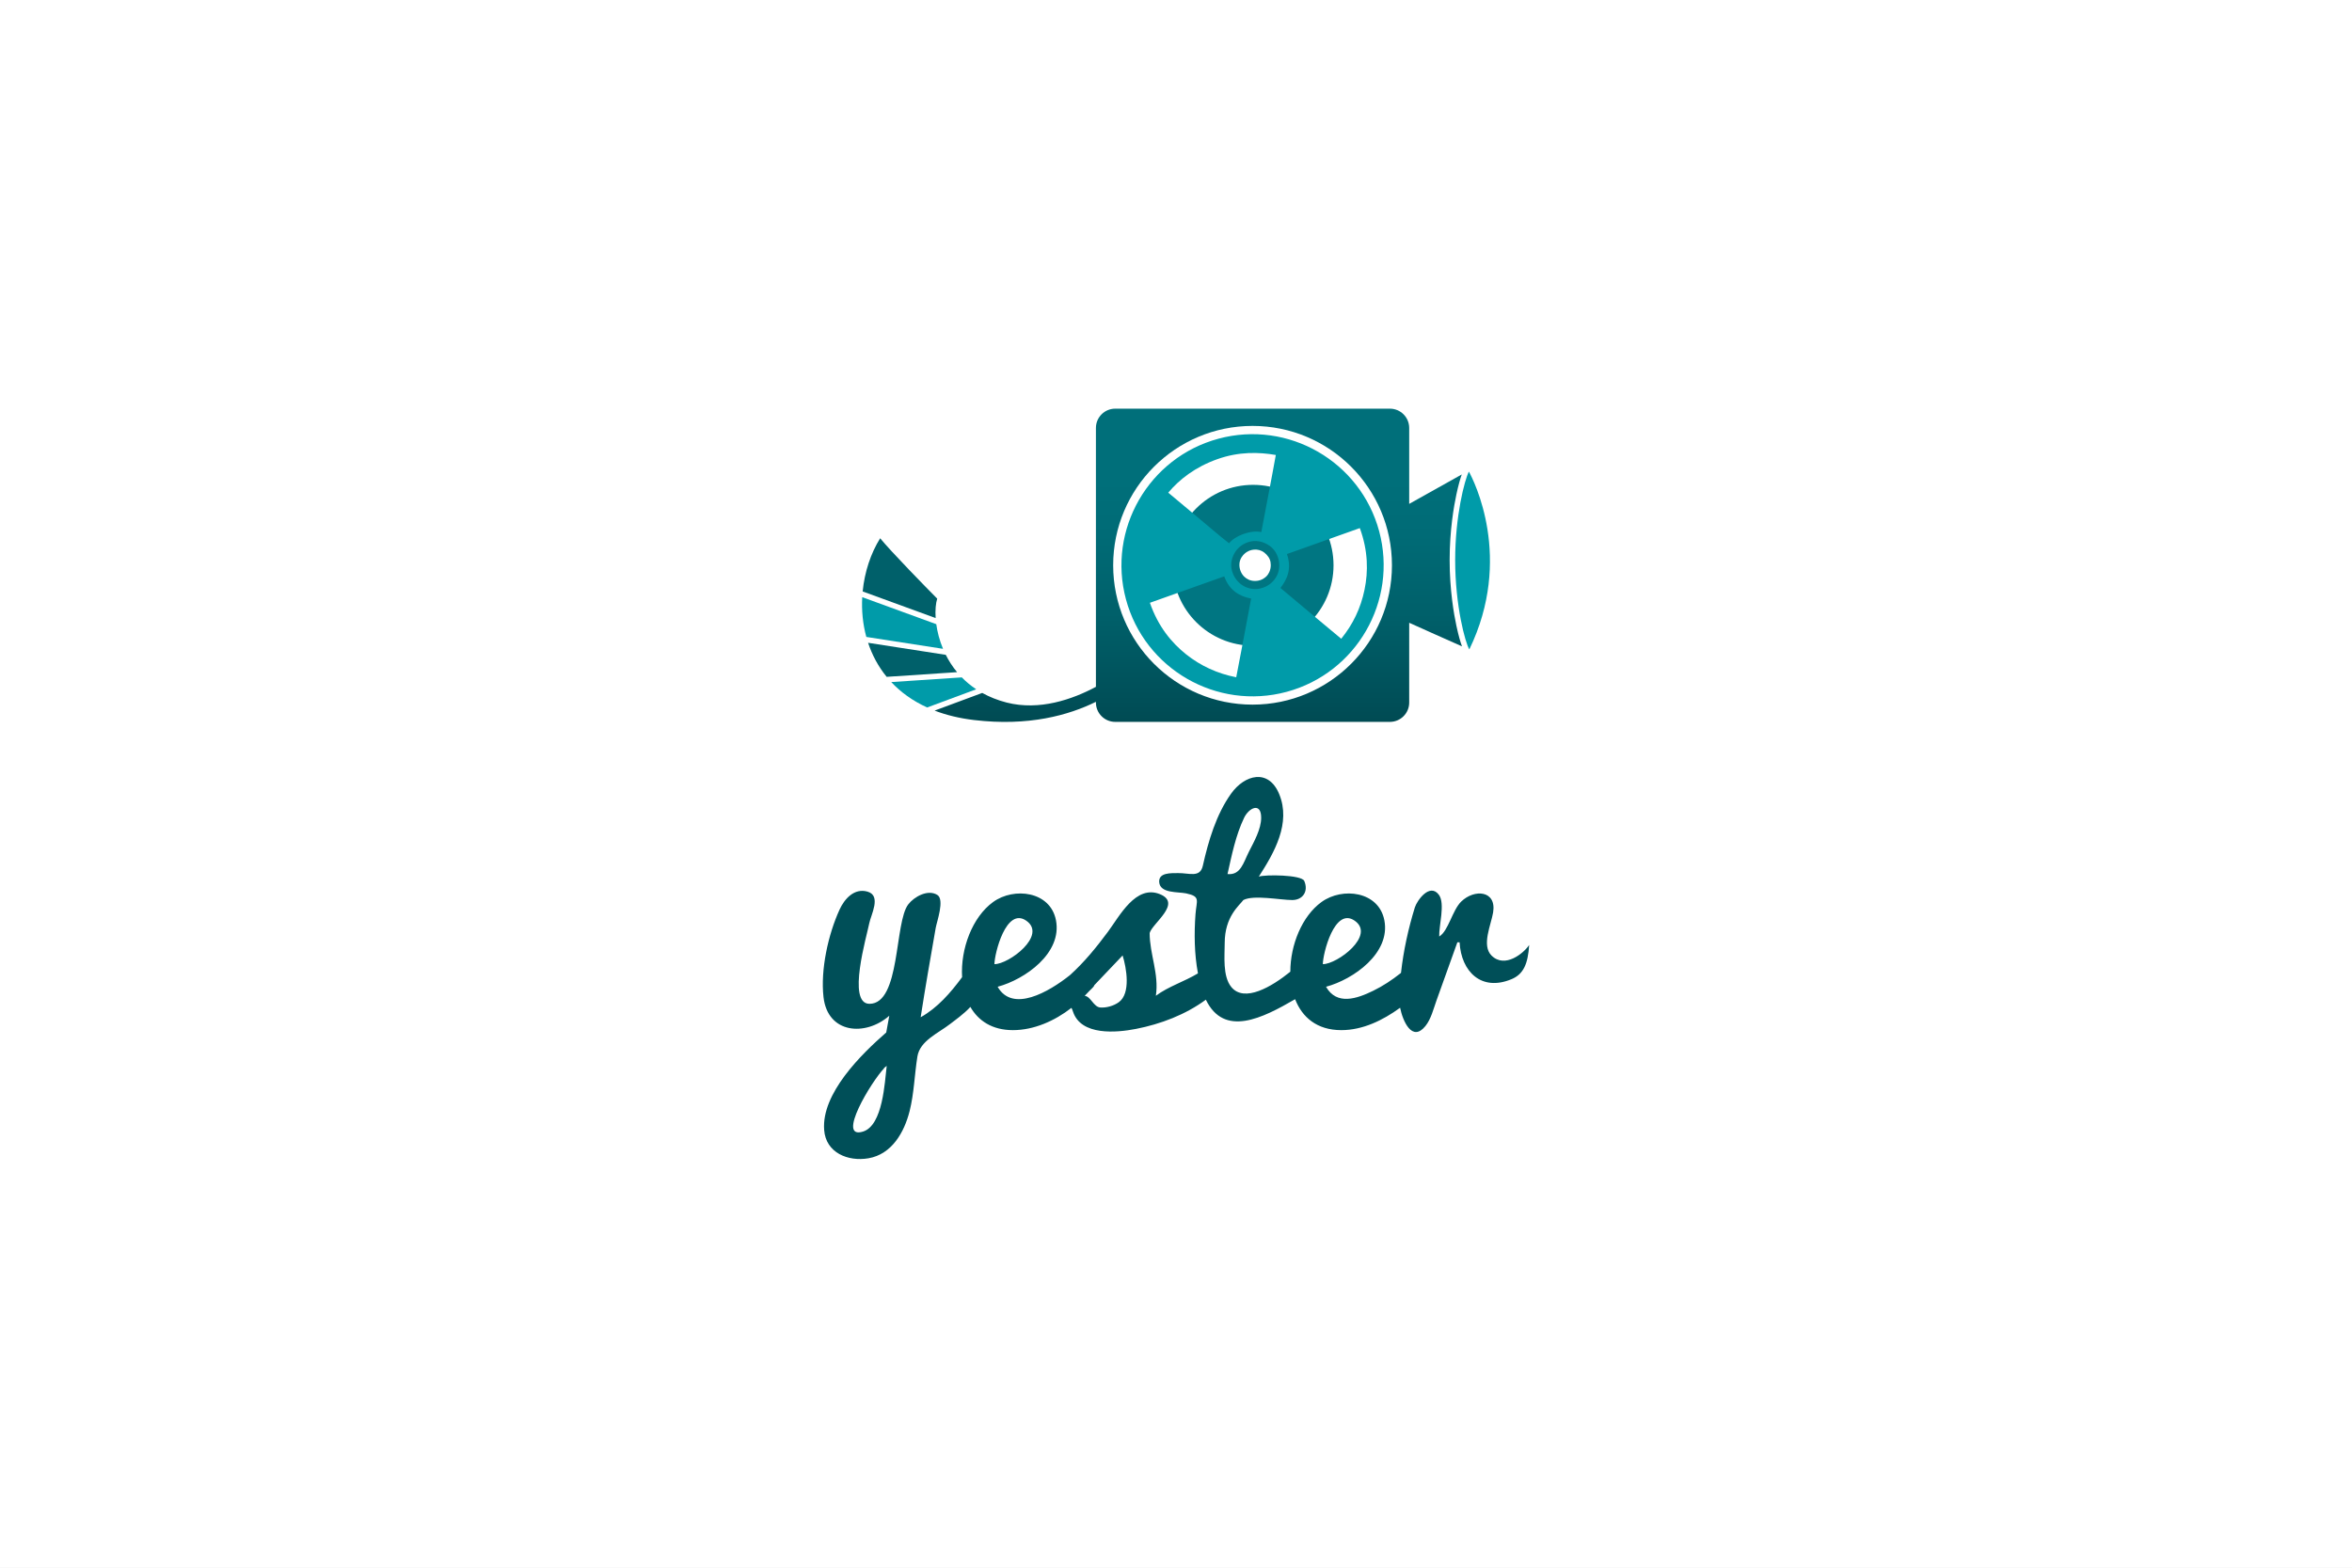
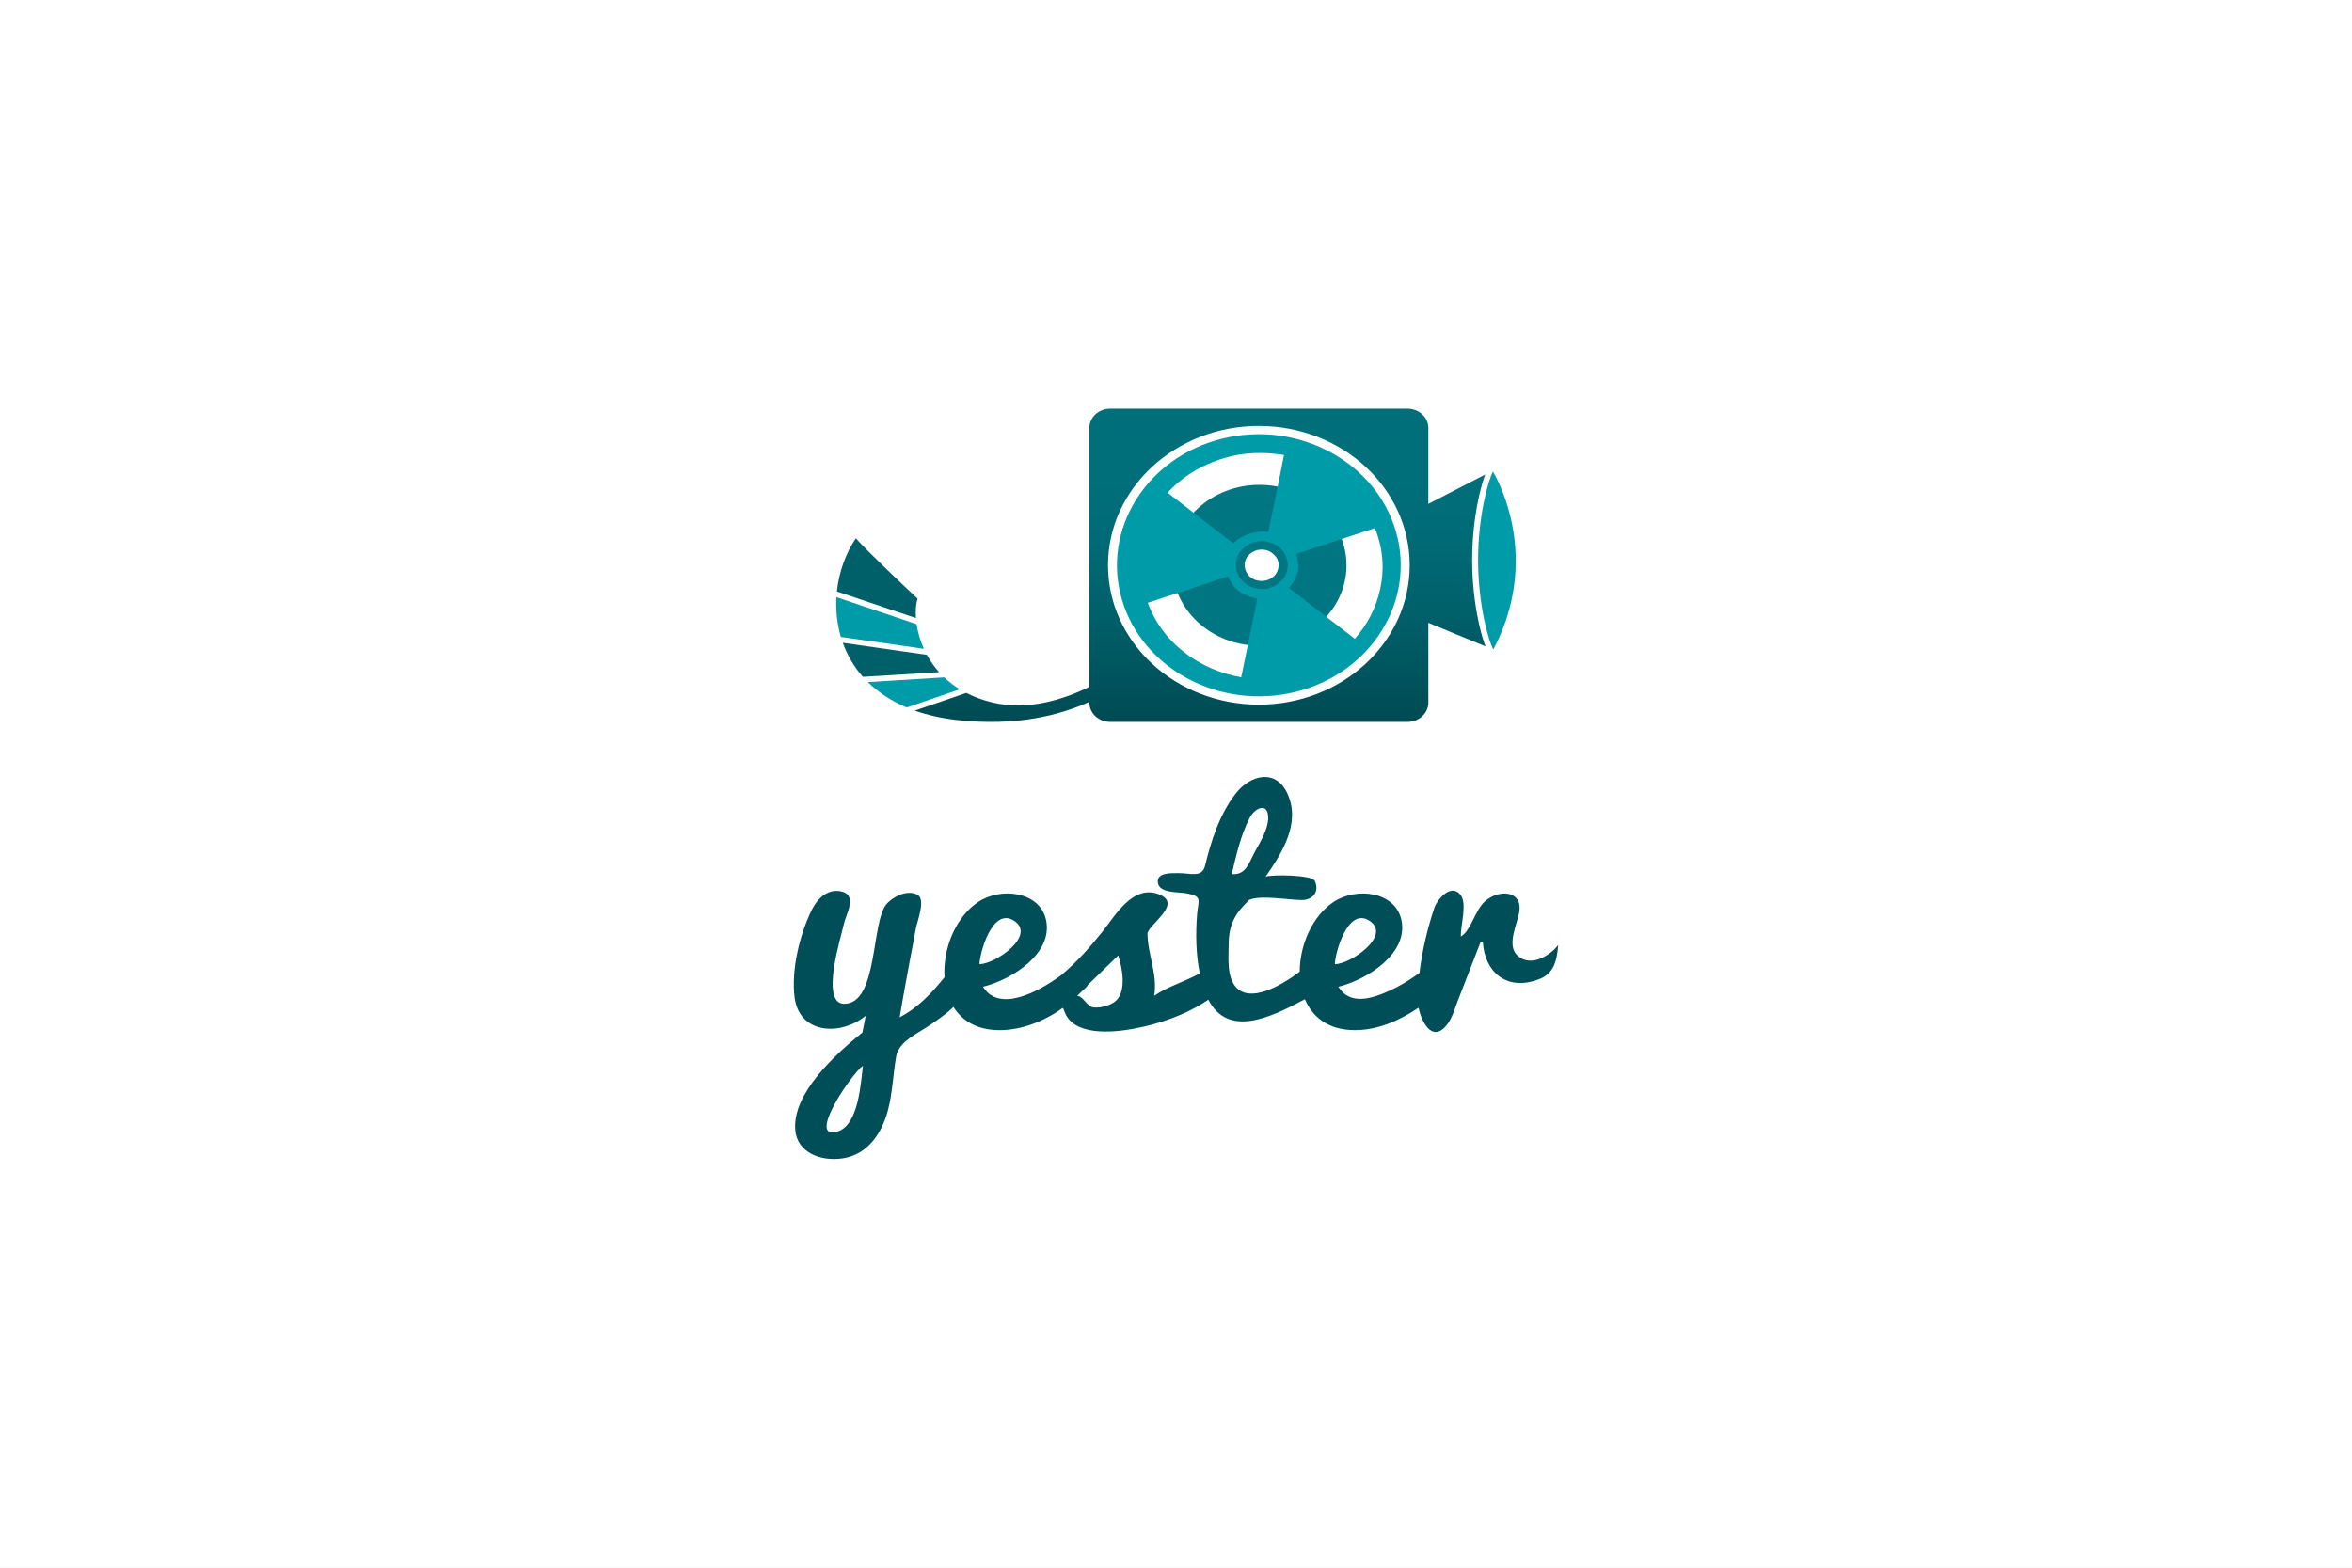
<svg xmlns="http://www.w3.org/2000/svg" xmlns:xlink="http://www.w3.org/1999/xlink" width="960" height="640" id="svg2" version="1.1">
  <defs id="defs4">
    <linearGradient id="linearGradient3006">
      <stop style="stop-color:#999999;stop-opacity:1;" offset="0" id="stop3008" />
      <stop style="stop-color:#ffffff;stop-opacity:1" offset="1" id="stop3010" />
    </linearGradient>
    <linearGradient xlink:href="#linearGradient3006" id="linearGradient3012" x1="-3.143" y1="-5.179" x2="-4.165" y2="-5.344" gradientUnits="userSpaceOnUse" />
    <linearGradient gradientTransform="matrix(0.9204577,0,0,0.7923052,-0.3082857,-1.079246)" xlink:href="#linearGradient3006-7" id="linearGradient3012-1" x1="-3.115" y1="-5.011" x2="-3.75" y2="-5.423" gradientUnits="userSpaceOnUse" />
    <linearGradient id="linearGradient3006-7">
      <stop style="stop-color:#d1dce2;stop-opacity:1" offset="0" id="stop3008-4" />
      <stop style="stop-color:#ffffff;stop-opacity:1" offset="1" id="stop3010-0" />
    </linearGradient>
    <linearGradient xlink:href="#linearGradient3180" id="linearGradient3066" gradientUnits="userSpaceOnUse" x1="107.076" y1="918.77" x2="22.476" y2="1086.455" />
    <linearGradient id="linearGradient3180">
      <stop style="stop-color:#d1dce2;stop-opacity:1" offset="0" id="stop3182" />
      <stop style="stop-color:#ffffff;stop-opacity:1" offset="1" id="stop3184" />
    </linearGradient>
    <linearGradient id="SVGID_1_" gradientUnits="userSpaceOnUse" x1="521.499" y1="442.962" x2="521.499" y2="207.45">
      <stop offset="0" style="stop-color:#004A52" id="stop14" />
      <stop offset="0.08" style="stop-color:#004E57" id="stop16" />
      <stop offset="0.456" style="stop-color:#00606A" id="stop18" />
      <stop offset="0.776" style="stop-color:#006B76" id="stop20" />
      <stop offset="1" style="stop-color:#006F7A" id="stop22" />
    </linearGradient>
    <linearGradient xlink:href="#linearGradient3180" id="linearGradient3062" gradientUnits="userSpaceOnUse" x1="107.076" y1="918.77" x2="22.476" y2="1086.455" />
    <linearGradient y2="1086.455" x2="22.476" y1="918.77" x1="107.076" gradientUnits="userSpaceOnUse" id="linearGradient3072" xlink:href="#linearGradient3180" />
    <linearGradient y2="1086.455" x2="22.476" y1="918.77" x1="107.076" gradientUnits="userSpaceOnUse" id="linearGradient3128" xlink:href="#linearGradient3180" />
    <linearGradient id="SVGID_1_-1" gradientUnits="userSpaceOnUse" x1="521.499" y1="442.962" x2="521.499" y2="207.45">
      <stop offset="0" style="stop-color:#004A52" id="stop14-7" />
      <stop offset="0.08" style="stop-color:#004E57" id="stop16-4" />
      <stop offset="0.456" style="stop-color:#00606A" id="stop18-0" />
      <stop offset="0.776" style="stop-color:#006B76" id="stop20-9" />
      <stop offset="1" style="stop-color:#006F7A" id="stop22-4" />
    </linearGradient>
    <linearGradient xlink:href="#SVGID_1_-1" id="linearGradient3086" gradientUnits="userSpaceOnUse" x1="521.499" y1="442.962" x2="521.499" y2="207.45" />
  </defs>
  <g id="layer1" transform="translate(0,-412.3622)">
    <g transform="matrix(1.25,0,0,-1.25,335,572.3622)" id="g2993">
      <g id="g3301" transform="translate(-1378.989,421.9899)">
        <rect style="fill:#ffffff;fill-opacity:1;stroke:none" id="rect3215" width="512" height="768" x="-805.99" y="1110.989" transform="matrix(0,1,1,0,0,0)" />
      </g>
-       <g id="g3066" transform="translate(-578.9601,13.71428)">
+       <g id="g3066" transform="matrix(1.082169,0,0,1,-636.064,13.71428)">
        <path id="path3" d="m 797.988,-197.793 c -3.338,3.319 -0.134,10.076 0.519,14.072 1.184,7.233 -6.109,7.725 -10.395,3.58 -2.946,-2.847 -4.203,-9.665 -7.203,-11.428 -0.138,3.441 1.998,10.76 -0.092,13.595 -2.981,4.045 -7.165,-1.837 -7.87,-4.117 -2.091,-6.754 -3.716,-14.089 -4.518,-21.347 -0.065,-0.055 -0.116,-0.105 -0.189,-0.162 -2.758,-2.194 -5.732,-4.156 -8.905,-5.704 -5.282,-2.578 -11.881,-4.857 -15.385,1.315 8.903,2.392 21.139,10.965 19.042,21.735 -1.847,9.481 -13.699,10.879 -20.503,5.957 -6.392,-4.622 -10.188,-14.033 -10.198,-22.765 -6.016,-4.893 -15.024,-10.232 -19.285,-4.989 -2.874,3.534 -2.141,10.18 -2.141,14.343 0,8.691 4.807,12.283 6.09,14.046 3.369,1.767 12.1,0 15.962,0 3.422,0 5.383,2.809 3.927,6.231 -0.876,2.052 -12.893,2.129 -14.845,1.414 5.056,7.83 10.577,17.465 6.657,26.957 -3.473,8.414 -11.26,6.39 -15.724,0.125 -4.863,-6.817 -7.397,-15.446 -9.211,-23.528 -0.911,-4.041 -4.445,-2.351 -8.086,-2.398 -2.294,-0.029 -6.386,0.216 -6.162,-2.945 0.272,-3.738 6.143,-3.131 8.765,-3.678 4.871,-1.017 3.42,-2.246 3.086,-6.838 -0.464,-6.342 -0.377,-12.97 0.803,-19.287 -4.456,-2.702 -9.578,-4.227 -13.742,-7.319 1.084,7.149 -2.028,13.54 -2.028,20.487 0.872,3.204 10.684,9.696 3.354,12.693 -7.879,3.205 -13.192,-7.192 -16.972,-12.275 -3.83,-5.151 -7.676,-9.892 -12.416,-14.172 -6.949,-5.536 -18.75,-12.328 -23.603,-3.793 8.909,2.392 21.144,10.965 19.043,21.735 -1.843,9.481 -13.699,10.879 -20.503,5.957 -6.83,-4.935 -10.698,-15.35 -10.145,-24.555 -3.754,-5.094 -8.026,-10.016 -13.53,-13.092 1.506,9.756 3.219,19.472 4.917,29.2 0.353,2.02 2.947,9.188 0.557,10.727 -3.08,1.977 -7.598,-0.561 -9.515,-3.056 -4.576,-5.862 -2.479,-32.484 -12.678,-32.484 -7.461,0 -0.83,22.307 -0.073,26.265 0.541,2.817 4.045,9.027 -0.537,10.365 -4.356,1.271 -7.557,-2.371 -9.151,-5.855 -3.719,-8.117 -6.259,-19.638 -5.244,-28.577 1.367,-12.04 13.763,-12.873 21.478,-6.093 -0.335,-1.826 -0.665,-3.646 -0.999,-5.47 -8.178,-7.131 -21.171,-19.908 -20.269,-31.817 0.538,-7.474 7.803,-10.419 14.472,-9.266 7.641,1.322 11.69,8.498 13.433,15.413 1.468,5.832 1.595,11.912 2.544,17.83 0.83,5.154 6.854,7.62 10.718,10.641 1.373,1.068 4.495,3.258 6.577,5.551 2.597,-4.518 7.111,-7.584 13.903,-7.584 6.803,0 13.614,2.997 19.104,7.277 0.161,-0.3 0.329,-0.704 0.503,-1.234 2.625,-7.953 14.237,-6.881 20.58,-5.639 8.006,1.56 16.191,4.66 22.803,9.543 5.996,-12.401 18.508,-6.019 29.146,0.158 2.271,-5.864 7.099,-10.105 15.089,-10.105 6.979,0 13.572,3.208 19.193,7.311 0.879,-4.371 3.929,-11.322 8.248,-5.996 1.844,2.263 2.64,5.589 3.619,8.323 2.279,6.351 4.555,12.703 6.83,19.048 0.243,0 0.485,0 0.727,0 0.522,-9.588 7.118,-16.131 16.929,-12.056 3.911,1.622 5.394,4.952 5.794,11.187 -1.723,-2.641 -7.92,-7.804 -12.296,-3.455 z m -80.804,44.962 c 1.618,3.373 5.586,5.186 5.586,0.053 0,-3.742 -2.342,-7.833 -3.979,-11.06 -1.834,-3.607 -2.685,-7.779 -7.011,-7.34 1.379,6.15 2.666,12.627 5.404,18.347 z M 592.786,-255.275 c -8.835,-2.77 2.651,16.3 6.938,20.744 -0.292,-0.164 -0.33,-0.087 0.776,0.699 -0.649,-5.281 -1.241,-19.391 -7.714,-21.443 z m 53.295,68.857 c 6.857,-4.778 -5.636,-14.187 -10.407,-14.187 0,3.353 3.788,18.803 10.407,14.187 z m 30.195,-26.615 c -1.637,-1.179 -4.033,-1.878 -6.054,-1.721 -2.159,0.169 -3.109,3.631 -5.075,3.804 0.222,0.233 0.445,0.464 0.661,0.699 1.283,1.425 2.278,2.069 2.505,2.805 3.069,3.23 6.143,6.457 9.216,9.684 1.256,-4.06 2.738,-12.397 -1.253,-15.271 z m 77.037,26.615 c 6.856,-4.778 -5.637,-14.187 -10.407,-14.187 0,3.353 3.787,18.803 10.407,14.187 z" style="fill:#004f58;fill-opacity:1" />
        <g id="g5" transform="matrix(0.3387351,0,0,-0.3387351,525.5915,27.65237)">
          <path id="path7" d="m 574.31,211.71 c -42.832,0 -77.547,34.718 -77.547,77.546 0,42.831 34.715,77.548 77.547,77.548 42.828,0 77.545,-34.718 77.545,-77.548 -10e-4,-42.827 -34.717,-77.546 -77.545,-77.546 z m 13.259,87.765 c -1.447,1.577 -4.62,4.297 -9.629,4.805 -0.612,0.062 -1.221,0.092 -1.81,0.092 -4.932,0 -8.309,-2.139 -10.438,-4.243 -0.304,-0.302 -0.581,-0.601 -0.84,-0.894 -0.974,-1.128 -4.131,-5.292 -3.676,-11.563 0.361,-4.934 3.392,-8.255 5.154,-9.791 1.968,-1.708 5.321,-3.739 10.134,-3.739 0.454,0 0.924,0.017 1.401,0.054 3.488,0.268 6.649,1.867 9.395,4.76 2.845,2.994 4.065,5.997 4.089,10.051 0.032,5.68 -2.64,9.218 -3.78,10.468 z" style="fill:#007682" />
          <path id="path9" d="m 540.98,167.213 c -67.293,18.097 -107.319,87.572 -89.222,154.865 18.099,67.296 87.573,107.321 154.868,89.224 C 673.918,393.204 713.947,323.73 695.848,256.436 677.75,189.141 608.275,149.114 540.98,167.213 z m -1.198,19.763 c 20.926,-7.45 40.156,-6.873 56.438,-4.052 -4.45,24.885 -9.379,49.535 -13.972,74.35 -4.79,-1.157 -11.246,-0.327 -17.21,1.794 -5.676,2.025 -10.915,5.215 -13.864,8.98 -5.078,-3.806 -9.906,-7.987 -14.784,-12.049 -14.568,-12.141 -29.156,-24.609 -43.861,-36.745 10.751,-12.801 25.993,-24.711 47.253,-32.278 z m 18.308,210.133 c -0.085,0.029 -0.166,0.057 -0.251,0.088 -17.76,-3.501 -34.065,-10.861 -48.18,-22.151 -14.031,-11.221 -26.859,-26.728 -34.825,-49.61 23.89,-8.502 47.773,-17.002 71.663,-25.501 5.001,13.912 14.977,19.285 25.923,21.424 -4.64,25.313 -9.498,50.526 -14.33,75.75 z m 25.969,-86.282 0,0 c -0.004,0.002 -0.004,0.002 -0.004,0.002 -7.343,2.614 -14.076,1.124 -18.942,-1.629 -4.397,-2.483 -9.151,-7.367 -11.111,-14.491 -1.74,-6.303 -0.316,-12.334 2.317,-17 2.507,-4.431 6.607,-8.391 12.563,-10.511 0.624,-0.221 1.264,-0.423 1.926,-0.604 6.099,-1.658 11.673,-0.351 16.146,1.921 4.566,2.312 8.74,5.92 11.119,12.498 2.349,6.491 1.641,12.566 -0.208,16.958 -1.871,4.42 -5.566,9.098 -11.388,11.854 -0.813,0.383 -1.622,0.719 -2.418,1.002 z m 97.683,1.985 c -3.681,17.807 -11.138,33.351 -22.469,47.296 -19.566,-16.218 -39.04,-32.641 -58.567,-48.961 6.638,-8.741 11.058,-18.528 6.229,-32.722 23.424,-8.337 46.848,-16.674 70.271,-25.006 8.102,22.087 8.132,42.038 4.536,59.393 z" style="fill:#009ba9" />
          <path id="path11" d="m 782.761,370.362 c 42.612,-88 4.204,-162.989 -0.42,-171.438 -4.146,8.037 -13.232,42.876 -13.232,85.344 -0.001,43.968 9.74,79.759 13.652,86.094 z" style="fill:#009ba9" />
          <linearGradient y2="207.45" x2="521.499" y1="442.962" x1="521.499" gradientUnits="userSpaceOnUse" id="linearGradient3040">
            <stop id="stop3042" style="stop-color:#004A52" offset="0" />
            <stop id="stop3044" style="stop-color:#004E57" offset="0.08" />
            <stop id="stop3046" style="stop-color:#00606A" offset="0.456" />
            <stop id="stop3048" style="stop-color:#006B76" offset="0.776" />
            <stop id="stop3050" style="stop-color:#006F7A" offset="1" />
          </linearGradient>
          <path id="path24" d="m 770.352,347.858 c -2.452,-11.375 -6.564,-34.764 -6.564,-63.59 0,-28.827 4.112,-52.214 6.564,-63.591 1.895,-8.774 3.611,-14.819 5.124,-18.981 l -50.675,28.368 v -73.18 c 0,-10.29 -8.339,-18.625 -18.622,-18.625 H 441.431 c -10.288,0 -18.625,8.336 -18.625,18.625 v 249.567 c -22.713,12.173 -54.53,23.231 -86.032,15.171 -8.888,-2.273 -16.68,-5.463 -23.555,-9.28 l -45.916,17.038 c 11.134,4.268 23.753,7.394 37.987,9.096 52.63,6.296 91.54,-4.729 117.516,-17.572 v 0.727 c 0,10.285 8.337,18.626 18.625,18.626 h 264.748 c 10.283,0 18.622,-8.341 18.622,-18.626 v -76.936 c 10.627,4.784 37.739,16.973 50.895,22.735 -1.567,-4.181 -3.358,-10.368 -5.344,-19.572 z m -196.55,75.762 c -74.202,0 -134.361,-60.157 -134.361,-134.364 0,-74.21 60.16,-134.363 134.361,-134.363 74.206,0 134.367,60.153 134.367,134.363 0,74.207 -60.161,134.364 -134.367,134.364 z" style="fill:url(#linearGradient3086)" />
          <g id="g26">
            <path id="path28" d="m 278.084,375.613 -74.901,-11.609 c 3.868,11.679 9.745,22.834 17.909,32.83 l 67.89,-4.511 c -4.428,-5.328 -8.02,-10.98 -10.898,-16.71 z" style="fill:#00606a" />
            <path id="path30" d="m 269.814,321.41 c -9.978,-9.978 -45.233,-46.122 -54.99,-58.182 -9.042,14.469 -15.015,32.414 -16.866,51.268 l 70.353,25.667 c -0.52,-7.741 0.127,-14.325 1.503,-18.753 z" style="fill:#00606a" />
          </g>
          <g id="g32">
            <path id="path34" d="m 268.917,346.049 -71.378,-26.04 c -0.699,12.74 0.51,25.776 3.94,38.345 l 73.937,11.459 c -3.426,-8.185 -5.488,-16.341 -6.499,-23.764 z" style="fill:#009ba9" />
            <path id="path36" d="m 293.523,397.357 -68.018,4.518 c 9.063,9.693 20.513,18.074 34.624,24.492 l 47.28,-17.546 c -5.243,-3.467 -9.851,-7.327 -13.886,-11.464 z" style="fill:#009ba9" />
          </g>
        </g>
      </g>
    </g>
  </g>
</svg>
